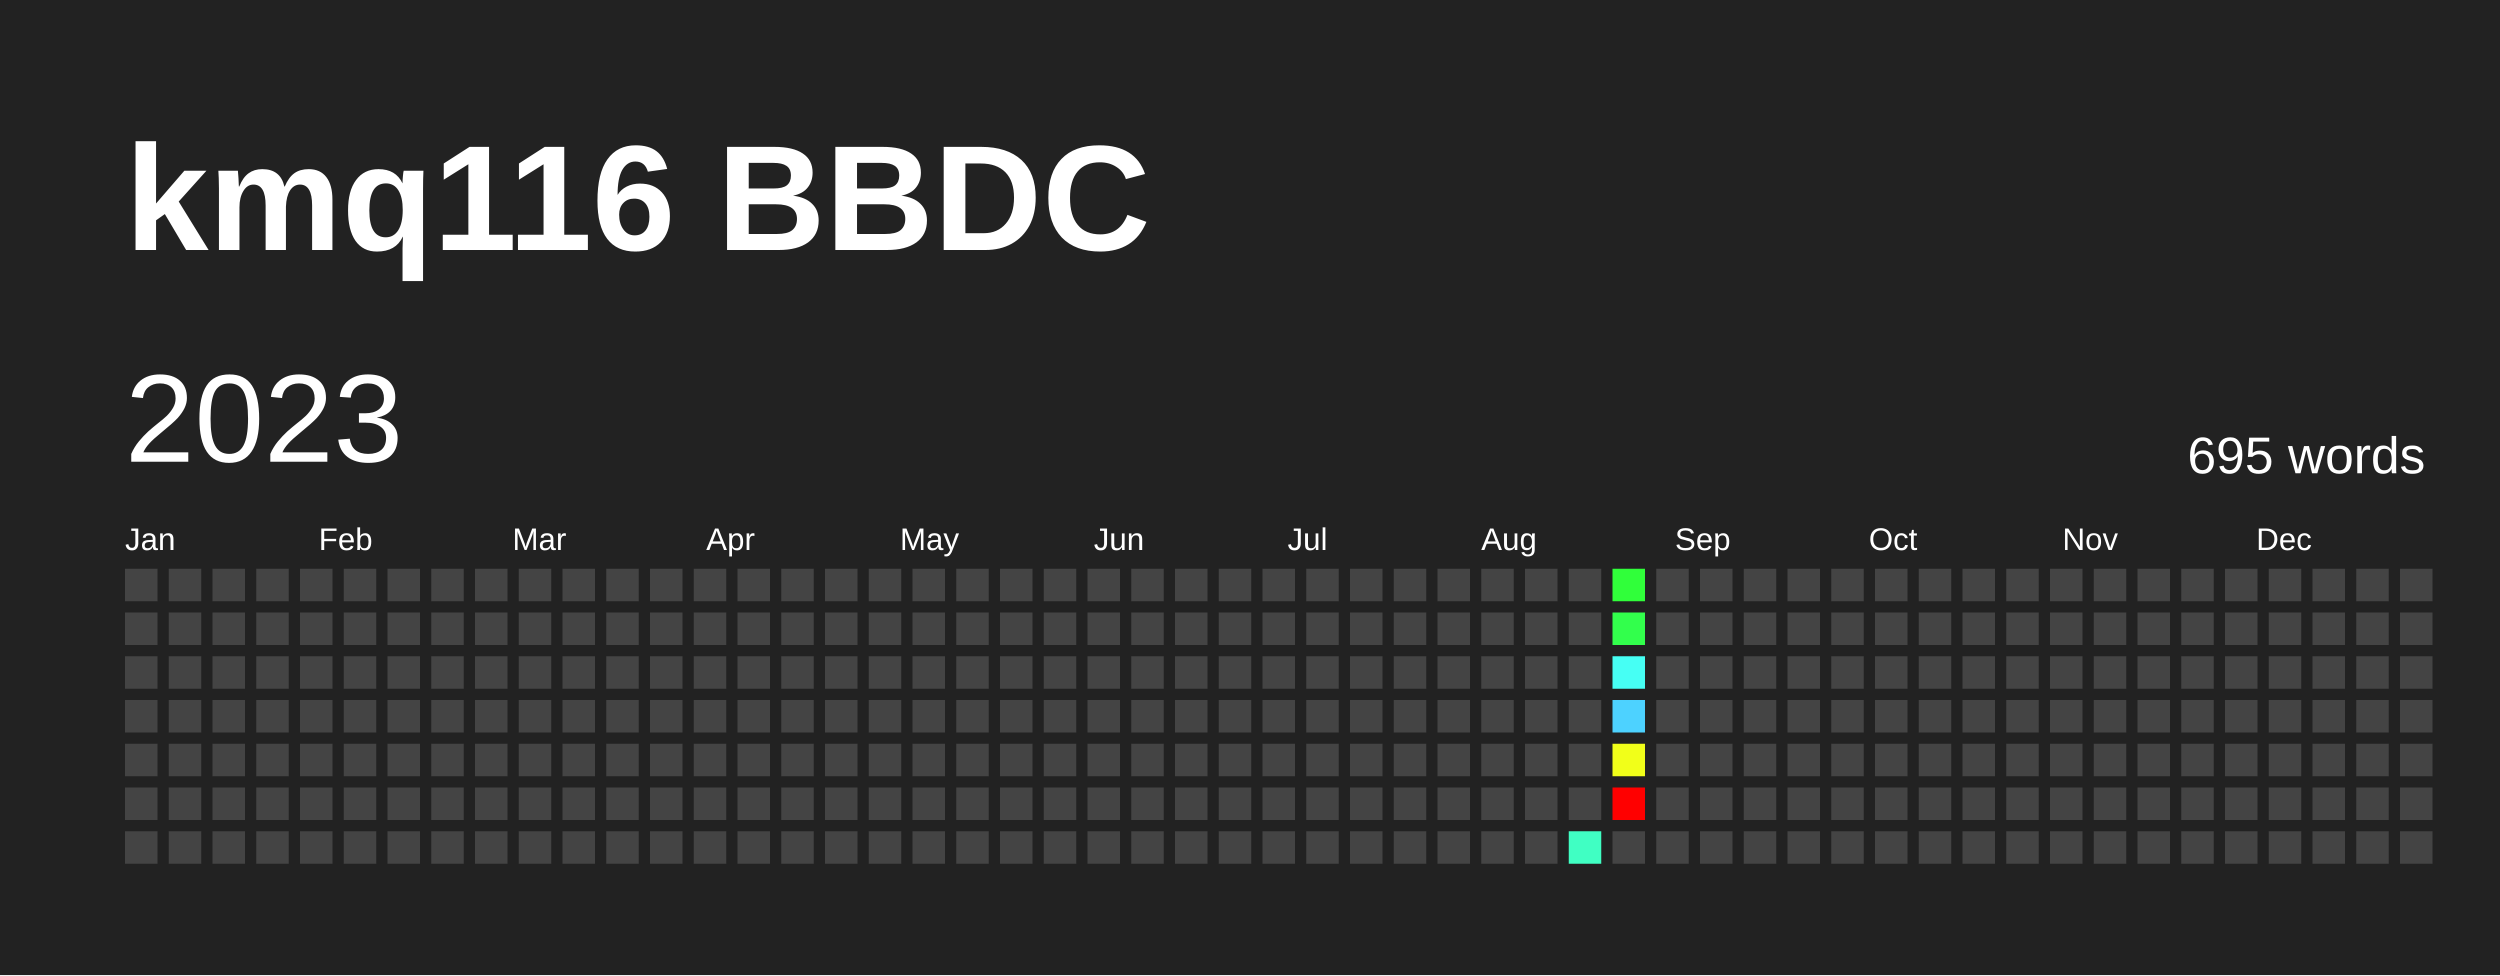
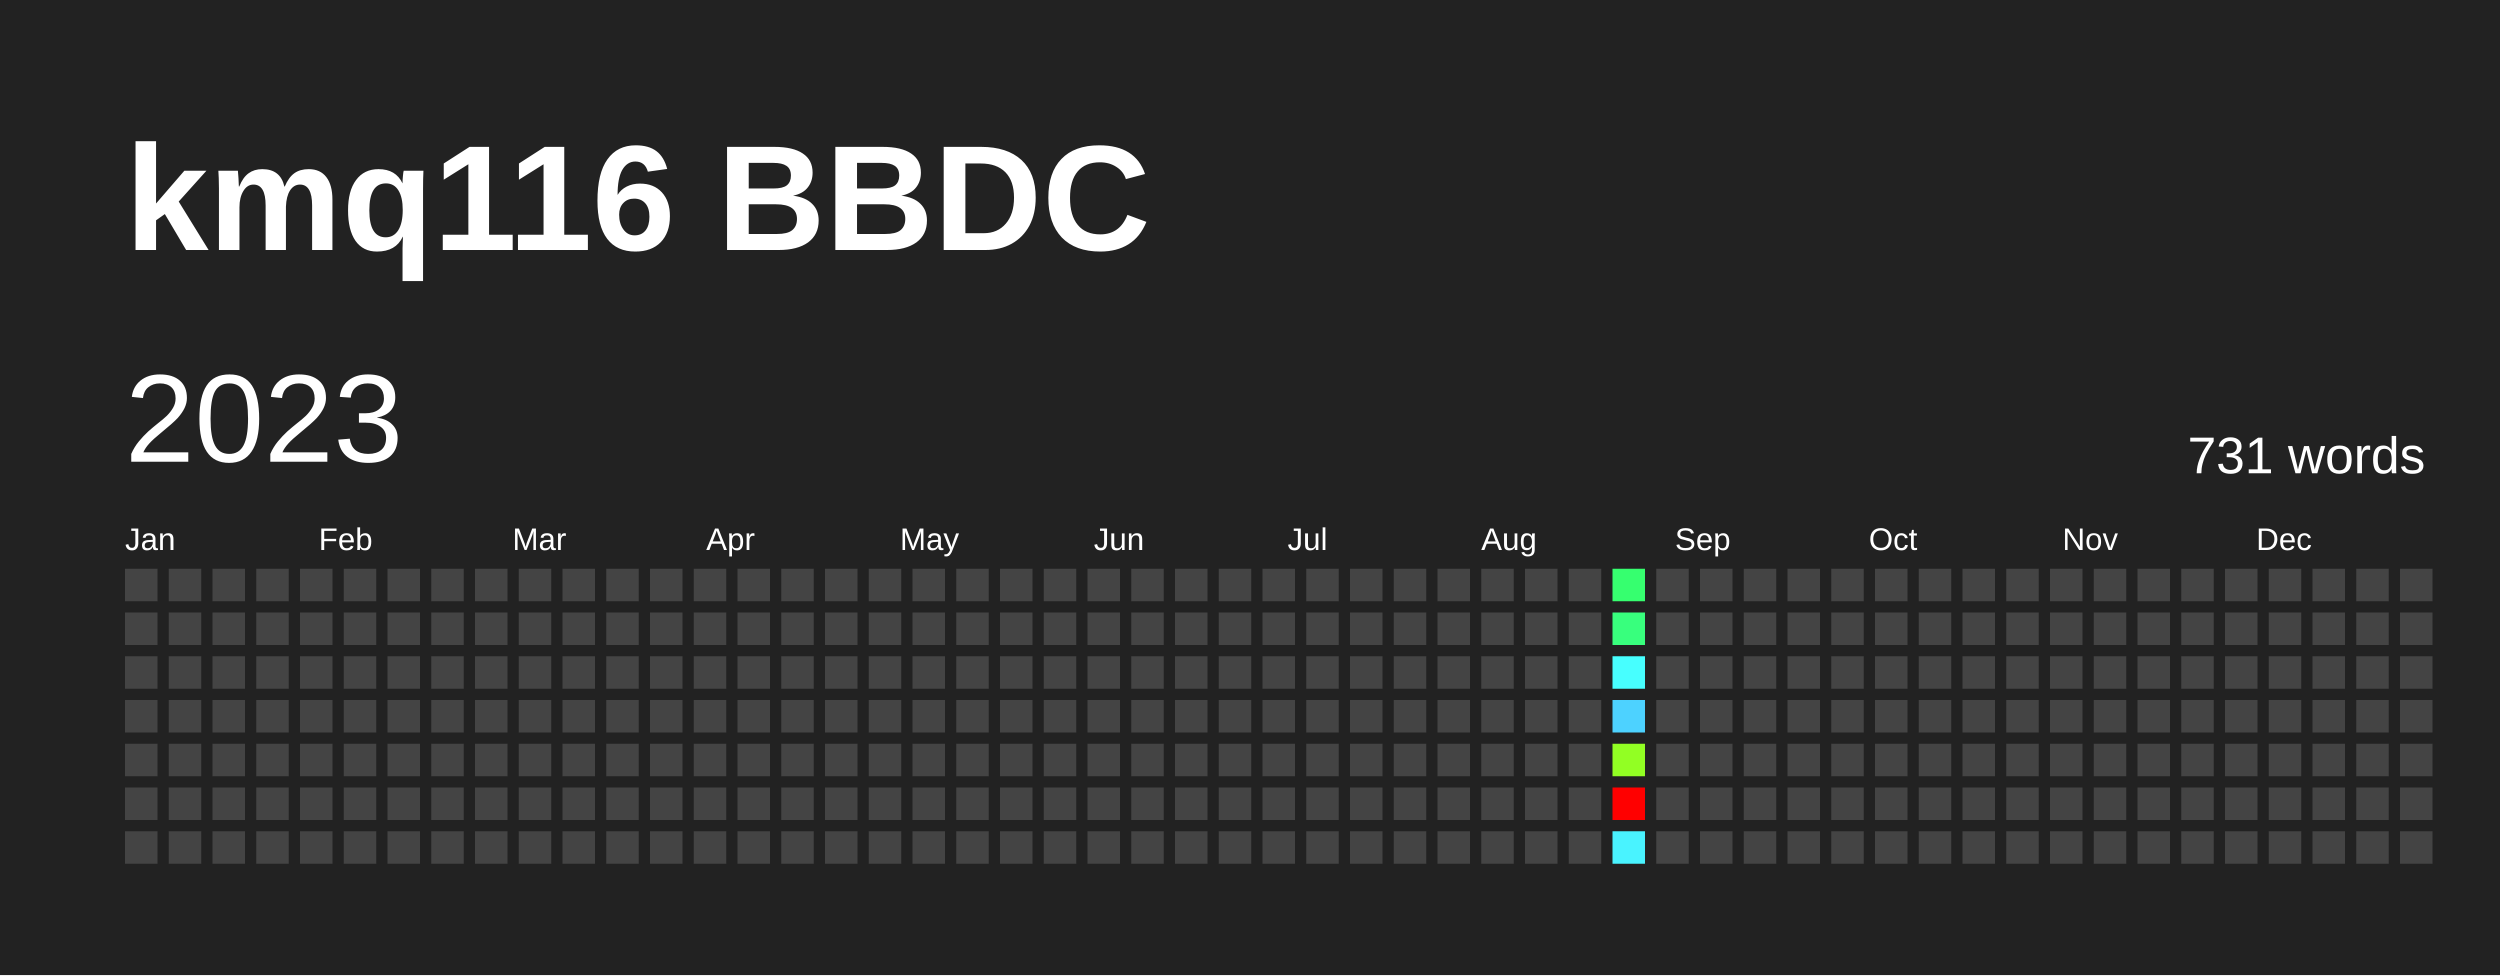
<svg xmlns="http://www.w3.org/2000/svg" baseProfile="full" height="78mm" version="1.1" viewBox="0,0,200,78" width="200mm">
  <defs />
  <rect fill="#222222" height="78" width="200" x="0" y="0" />
  <text fill="#FFFFFF" style="font-size:12px; font-family:Arial; font-weight:bold;" x="10" y="20">kmq116 BBDC</text>
  <text dominant-baseline="hanging" fill="#FFFFFF" style="font-size:10.0px; font-family:Arial;" x="10" y="30">2023</text>
-   <text dominant-baseline="hanging" fill="#FFFFFF" style="font-size:4.125px; font-family:Arial;" x="175" y="35">695 words</text>
+   <text dominant-baseline="hanging" fill="#FFFFFF" style="font-size:4.125px; font-family:Arial;" x="175" y="35">731 words</text>
  <text fill="#FFFFFF" style="font-size:2.5px; font-family:Arial" x="10.0" y="44">Jan</text>
  <text fill="#FFFFFF" style="font-size:2.5px; font-family:Arial" x="25.5" y="44">Feb</text>
  <text fill="#FFFFFF" style="font-size:2.5px; font-family:Arial" x="41.0" y="44">Mar</text>
  <text fill="#FFFFFF" style="font-size:2.5px; font-family:Arial" x="56.5" y="44">Apr</text>
  <text fill="#FFFFFF" style="font-size:2.5px; font-family:Arial" x="72.0" y="44">May</text>
  <text fill="#FFFFFF" style="font-size:2.5px; font-family:Arial" x="87.5" y="44">Jun</text>
  <text fill="#FFFFFF" style="font-size:2.5px; font-family:Arial" x="103.0" y="44">Jul</text>
  <text fill="#FFFFFF" style="font-size:2.5px; font-family:Arial" x="118.5" y="44">Aug</text>
  <text fill="#FFFFFF" style="font-size:2.5px; font-family:Arial" x="134.0" y="44">Sep</text>
  <text fill="#FFFFFF" style="font-size:2.5px; font-family:Arial" x="149.5" y="44">Oct</text>
  <text fill="#FFFFFF" style="font-size:2.5px; font-family:Arial" x="165.0" y="44">Nov</text>
  <text fill="#FFFFFF" style="font-size:2.5px; font-family:Arial" x="180.5" y="44">Dec</text>
  <rect fill="#444444" height="2.6" width="2.6" x="10.0" y="45.5" />
  <rect fill="#444444" height="2.6" width="2.6" x="10.0" y="49.0" />
  <rect fill="#444444" height="2.6" width="2.6" x="10.0" y="52.5" />
  <rect fill="#444444" height="2.6" width="2.6" x="10.0" y="56.0" />
  <rect fill="#444444" height="2.6" width="2.6" x="10.0" y="59.5" />
  <rect fill="#444444" height="2.6" width="2.6" x="10.0" y="63.0" />
  <rect fill="#444444" height="2.6" width="2.6" x="10.0" y="66.5" />
  <rect fill="#444444" height="2.6" width="2.6" x="13.5" y="45.5" />
  <rect fill="#444444" height="2.6" width="2.6" x="13.5" y="49.0" />
  <rect fill="#444444" height="2.6" width="2.6" x="13.5" y="52.5" />
  <rect fill="#444444" height="2.6" width="2.6" x="13.5" y="56.0" />
  <rect fill="#444444" height="2.6" width="2.6" x="13.5" y="59.5" />
  <rect fill="#444444" height="2.6" width="2.6" x="13.5" y="63.0" />
  <rect fill="#444444" height="2.6" width="2.6" x="13.5" y="66.5" />
  <rect fill="#444444" height="2.6" width="2.6" x="17.0" y="45.5" />
  <rect fill="#444444" height="2.6" width="2.6" x="17.0" y="49.0" />
  <rect fill="#444444" height="2.6" width="2.6" x="17.0" y="52.5" />
  <rect fill="#444444" height="2.6" width="2.6" x="17.0" y="56.0" />
  <rect fill="#444444" height="2.6" width="2.6" x="17.0" y="59.5" />
  <rect fill="#444444" height="2.6" width="2.6" x="17.0" y="63.0" />
  <rect fill="#444444" height="2.6" width="2.6" x="17.0" y="66.5" />
  <rect fill="#444444" height="2.6" width="2.6" x="20.5" y="45.5" />
  <rect fill="#444444" height="2.6" width="2.6" x="20.5" y="49.0" />
  <rect fill="#444444" height="2.6" width="2.6" x="20.5" y="52.5" />
  <rect fill="#444444" height="2.6" width="2.6" x="20.5" y="56.0" />
  <rect fill="#444444" height="2.6" width="2.6" x="20.5" y="59.5" />
  <rect fill="#444444" height="2.6" width="2.6" x="20.5" y="63.0" />
  <rect fill="#444444" height="2.6" width="2.6" x="20.5" y="66.5" />
  <rect fill="#444444" height="2.6" width="2.6" x="24.0" y="45.5" />
  <rect fill="#444444" height="2.6" width="2.6" x="24.0" y="49.0" />
  <rect fill="#444444" height="2.6" width="2.6" x="24.0" y="52.5" />
  <rect fill="#444444" height="2.6" width="2.6" x="24.0" y="56.0" />
  <rect fill="#444444" height="2.6" width="2.6" x="24.0" y="59.5" />
  <rect fill="#444444" height="2.6" width="2.6" x="24.0" y="63.0" />
  <rect fill="#444444" height="2.6" width="2.6" x="24.0" y="66.5" />
  <rect fill="#444444" height="2.6" width="2.6" x="27.5" y="45.5" />
  <rect fill="#444444" height="2.6" width="2.6" x="27.5" y="49.0" />
  <rect fill="#444444" height="2.6" width="2.6" x="27.5" y="52.5" />
  <rect fill="#444444" height="2.6" width="2.6" x="27.5" y="56.0" />
  <rect fill="#444444" height="2.6" width="2.6" x="27.5" y="59.5" />
  <rect fill="#444444" height="2.6" width="2.6" x="27.5" y="63.0" />
  <rect fill="#444444" height="2.6" width="2.6" x="27.5" y="66.5" />
  <rect fill="#444444" height="2.6" width="2.6" x="31.0" y="45.5" />
  <rect fill="#444444" height="2.6" width="2.6" x="31.0" y="49.0" />
  <rect fill="#444444" height="2.6" width="2.6" x="31.0" y="52.5" />
  <rect fill="#444444" height="2.6" width="2.6" x="31.0" y="56.0" />
  <rect fill="#444444" height="2.6" width="2.6" x="31.0" y="59.5" />
  <rect fill="#444444" height="2.6" width="2.6" x="31.0" y="63.0" />
  <rect fill="#444444" height="2.6" width="2.6" x="31.0" y="66.5" />
  <rect fill="#444444" height="2.6" width="2.6" x="34.5" y="45.5" />
  <rect fill="#444444" height="2.6" width="2.6" x="34.5" y="49.0" />
  <rect fill="#444444" height="2.6" width="2.6" x="34.5" y="52.5" />
  <rect fill="#444444" height="2.6" width="2.6" x="34.5" y="56.0" />
  <rect fill="#444444" height="2.6" width="2.6" x="34.5" y="59.5" />
  <rect fill="#444444" height="2.6" width="2.6" x="34.5" y="63.0" />
  <rect fill="#444444" height="2.6" width="2.6" x="34.5" y="66.5" />
  <rect fill="#444444" height="2.6" width="2.6" x="38.0" y="45.5" />
  <rect fill="#444444" height="2.6" width="2.6" x="38.0" y="49.0" />
  <rect fill="#444444" height="2.6" width="2.6" x="38.0" y="52.5" />
  <rect fill="#444444" height="2.6" width="2.6" x="38.0" y="56.0" />
  <rect fill="#444444" height="2.6" width="2.6" x="38.0" y="59.5" />
  <rect fill="#444444" height="2.6" width="2.6" x="38.0" y="63.0" />
  <rect fill="#444444" height="2.6" width="2.6" x="38.0" y="66.5" />
  <rect fill="#444444" height="2.6" width="2.6" x="41.5" y="45.5" />
  <rect fill="#444444" height="2.6" width="2.6" x="41.5" y="49.0" />
  <rect fill="#444444" height="2.6" width="2.6" x="41.5" y="52.5" />
  <rect fill="#444444" height="2.6" width="2.6" x="41.5" y="56.0" />
  <rect fill="#444444" height="2.6" width="2.6" x="41.5" y="59.5" />
  <rect fill="#444444" height="2.6" width="2.6" x="41.5" y="63.0" />
  <rect fill="#444444" height="2.6" width="2.6" x="41.5" y="66.5" />
  <rect fill="#444444" height="2.6" width="2.6" x="45.0" y="45.5" />
  <rect fill="#444444" height="2.6" width="2.6" x="45.0" y="49.0" />
  <rect fill="#444444" height="2.6" width="2.6" x="45.0" y="52.5" />
  <rect fill="#444444" height="2.6" width="2.6" x="45.0" y="56.0" />
  <rect fill="#444444" height="2.6" width="2.6" x="45.0" y="59.5" />
  <rect fill="#444444" height="2.6" width="2.6" x="45.0" y="63.0" />
  <rect fill="#444444" height="2.6" width="2.6" x="45.0" y="66.5" />
  <rect fill="#444444" height="2.6" width="2.6" x="48.5" y="45.5" />
  <rect fill="#444444" height="2.6" width="2.6" x="48.5" y="49.0" />
  <rect fill="#444444" height="2.6" width="2.6" x="48.5" y="52.5" />
  <rect fill="#444444" height="2.6" width="2.6" x="48.5" y="56.0" />
  <rect fill="#444444" height="2.6" width="2.6" x="48.5" y="59.5" />
  <rect fill="#444444" height="2.6" width="2.6" x="48.5" y="63.0" />
  <rect fill="#444444" height="2.6" width="2.6" x="48.5" y="66.5" />
  <rect fill="#444444" height="2.6" width="2.6" x="52.0" y="45.5" />
  <rect fill="#444444" height="2.6" width="2.6" x="52.0" y="49.0" />
  <rect fill="#444444" height="2.6" width="2.6" x="52.0" y="52.5" />
  <rect fill="#444444" height="2.6" width="2.6" x="52.0" y="56.0" />
  <rect fill="#444444" height="2.6" width="2.6" x="52.0" y="59.5" />
  <rect fill="#444444" height="2.6" width="2.6" x="52.0" y="63.0" />
  <rect fill="#444444" height="2.6" width="2.6" x="52.0" y="66.5" />
  <rect fill="#444444" height="2.6" width="2.6" x="55.5" y="45.5" />
  <rect fill="#444444" height="2.6" width="2.6" x="55.5" y="49.0" />
  <rect fill="#444444" height="2.6" width="2.6" x="55.5" y="52.5" />
  <rect fill="#444444" height="2.6" width="2.6" x="55.5" y="56.0" />
  <rect fill="#444444" height="2.6" width="2.6" x="55.5" y="59.5" />
  <rect fill="#444444" height="2.6" width="2.6" x="55.5" y="63.0" />
  <rect fill="#444444" height="2.6" width="2.6" x="55.5" y="66.5" />
  <rect fill="#444444" height="2.6" width="2.6" x="59.0" y="45.5" />
  <rect fill="#444444" height="2.6" width="2.6" x="59.0" y="49.0" />
  <rect fill="#444444" height="2.6" width="2.6" x="59.0" y="52.5" />
  <rect fill="#444444" height="2.6" width="2.6" x="59.0" y="56.0" />
  <rect fill="#444444" height="2.6" width="2.6" x="59.0" y="59.5" />
  <rect fill="#444444" height="2.6" width="2.6" x="59.0" y="63.0" />
  <rect fill="#444444" height="2.6" width="2.6" x="59.0" y="66.5" />
  <rect fill="#444444" height="2.6" width="2.6" x="62.5" y="45.5" />
  <rect fill="#444444" height="2.6" width="2.6" x="62.5" y="49.0" />
  <rect fill="#444444" height="2.6" width="2.6" x="62.5" y="52.5" />
  <rect fill="#444444" height="2.6" width="2.6" x="62.5" y="56.0" />
  <rect fill="#444444" height="2.6" width="2.6" x="62.5" y="59.5" />
  <rect fill="#444444" height="2.6" width="2.6" x="62.5" y="63.0" />
  <rect fill="#444444" height="2.6" width="2.6" x="62.5" y="66.5" />
  <rect fill="#444444" height="2.6" width="2.6" x="66.0" y="45.5" />
  <rect fill="#444444" height="2.6" width="2.6" x="66.0" y="49.0" />
  <rect fill="#444444" height="2.6" width="2.6" x="66.0" y="52.5" />
  <rect fill="#444444" height="2.6" width="2.6" x="66.0" y="56.0" />
  <rect fill="#444444" height="2.6" width="2.6" x="66.0" y="59.5" />
  <rect fill="#444444" height="2.6" width="2.6" x="66.0" y="63.0" />
  <rect fill="#444444" height="2.6" width="2.6" x="66.0" y="66.5" />
  <rect fill="#444444" height="2.6" width="2.6" x="69.5" y="45.5" />
  <rect fill="#444444" height="2.6" width="2.6" x="69.5" y="49.0" />
  <rect fill="#444444" height="2.6" width="2.6" x="69.5" y="52.5" />
  <rect fill="#444444" height="2.6" width="2.6" x="69.5" y="56.0" />
  <rect fill="#444444" height="2.6" width="2.6" x="69.5" y="59.5" />
  <rect fill="#444444" height="2.6" width="2.6" x="69.5" y="63.0" />
  <rect fill="#444444" height="2.6" width="2.6" x="69.5" y="66.5" />
  <rect fill="#444444" height="2.6" width="2.6" x="73.0" y="45.5" />
  <rect fill="#444444" height="2.6" width="2.6" x="73.0" y="49.0" />
  <rect fill="#444444" height="2.6" width="2.6" x="73.0" y="52.5" />
  <rect fill="#444444" height="2.6" width="2.6" x="73.0" y="56.0" />
  <rect fill="#444444" height="2.6" width="2.6" x="73.0" y="59.5" />
  <rect fill="#444444" height="2.6" width="2.6" x="73.0" y="63.0" />
  <rect fill="#444444" height="2.6" width="2.6" x="73.0" y="66.5" />
  <rect fill="#444444" height="2.6" width="2.6" x="76.5" y="45.5" />
  <rect fill="#444444" height="2.6" width="2.6" x="76.5" y="49.0" />
  <rect fill="#444444" height="2.6" width="2.6" x="76.5" y="52.5" />
  <rect fill="#444444" height="2.6" width="2.6" x="76.5" y="56.0" />
  <rect fill="#444444" height="2.6" width="2.6" x="76.5" y="59.5" />
  <rect fill="#444444" height="2.6" width="2.6" x="76.5" y="63.0" />
  <rect fill="#444444" height="2.6" width="2.6" x="76.5" y="66.5" />
  <rect fill="#444444" height="2.6" width="2.6" x="80.0" y="45.5" />
  <rect fill="#444444" height="2.6" width="2.6" x="80.0" y="49.0" />
  <rect fill="#444444" height="2.6" width="2.6" x="80.0" y="52.5" />
  <rect fill="#444444" height="2.6" width="2.6" x="80.0" y="56.0" />
  <rect fill="#444444" height="2.6" width="2.6" x="80.0" y="59.5" />
  <rect fill="#444444" height="2.6" width="2.6" x="80.0" y="63.0" />
  <rect fill="#444444" height="2.6" width="2.6" x="80.0" y="66.5" />
  <rect fill="#444444" height="2.6" width="2.6" x="83.5" y="45.5" />
  <rect fill="#444444" height="2.6" width="2.6" x="83.5" y="49.0" />
  <rect fill="#444444" height="2.6" width="2.6" x="83.5" y="52.5" />
  <rect fill="#444444" height="2.6" width="2.6" x="83.5" y="56.0" />
  <rect fill="#444444" height="2.6" width="2.6" x="83.5" y="59.5" />
  <rect fill="#444444" height="2.6" width="2.6" x="83.5" y="63.0" />
  <rect fill="#444444" height="2.6" width="2.6" x="83.5" y="66.5" />
  <rect fill="#444444" height="2.6" width="2.6" x="87.0" y="45.5" />
  <rect fill="#444444" height="2.6" width="2.6" x="87.0" y="49.0" />
  <rect fill="#444444" height="2.6" width="2.6" x="87.0" y="52.5" />
  <rect fill="#444444" height="2.6" width="2.6" x="87.0" y="56.0" />
  <rect fill="#444444" height="2.6" width="2.6" x="87.0" y="59.5" />
  <rect fill="#444444" height="2.6" width="2.6" x="87.0" y="63.0" />
  <rect fill="#444444" height="2.6" width="2.6" x="87.0" y="66.5" />
  <rect fill="#444444" height="2.6" width="2.6" x="90.5" y="45.5" />
  <rect fill="#444444" height="2.6" width="2.6" x="90.5" y="49.0" />
  <rect fill="#444444" height="2.6" width="2.6" x="90.5" y="52.5" />
  <rect fill="#444444" height="2.6" width="2.6" x="90.5" y="56.0" />
  <rect fill="#444444" height="2.6" width="2.6" x="90.5" y="59.5" />
  <rect fill="#444444" height="2.6" width="2.6" x="90.5" y="63.0" />
  <rect fill="#444444" height="2.6" width="2.6" x="90.5" y="66.5" />
  <rect fill="#444444" height="2.6" width="2.6" x="94.0" y="45.5" />
  <rect fill="#444444" height="2.6" width="2.6" x="94.0" y="49.0" />
  <rect fill="#444444" height="2.6" width="2.6" x="94.0" y="52.5" />
  <rect fill="#444444" height="2.6" width="2.6" x="94.0" y="56.0" />
  <rect fill="#444444" height="2.6" width="2.6" x="94.0" y="59.5" />
  <rect fill="#444444" height="2.6" width="2.6" x="94.0" y="63.0" />
  <rect fill="#444444" height="2.6" width="2.6" x="94.0" y="66.5" />
  <rect fill="#444444" height="2.6" width="2.6" x="97.5" y="45.5" />
  <rect fill="#444444" height="2.6" width="2.6" x="97.5" y="49.0" />
  <rect fill="#444444" height="2.6" width="2.6" x="97.5" y="52.5" />
  <rect fill="#444444" height="2.6" width="2.6" x="97.5" y="56.0" />
  <rect fill="#444444" height="2.6" width="2.6" x="97.5" y="59.5" />
  <rect fill="#444444" height="2.6" width="2.6" x="97.5" y="63.0" />
  <rect fill="#444444" height="2.6" width="2.6" x="97.5" y="66.5" />
  <rect fill="#444444" height="2.6" width="2.6" x="101.0" y="45.5" />
  <rect fill="#444444" height="2.6" width="2.6" x="101.0" y="49.0" />
  <rect fill="#444444" height="2.6" width="2.6" x="101.0" y="52.5" />
  <rect fill="#444444" height="2.6" width="2.6" x="101.0" y="56.0" />
  <rect fill="#444444" height="2.6" width="2.6" x="101.0" y="59.5" />
  <rect fill="#444444" height="2.6" width="2.6" x="101.0" y="63.0" />
  <rect fill="#444444" height="2.6" width="2.6" x="101.0" y="66.5" />
  <rect fill="#444444" height="2.6" width="2.6" x="104.5" y="45.5" />
  <rect fill="#444444" height="2.6" width="2.6" x="104.5" y="49.0" />
  <rect fill="#444444" height="2.6" width="2.6" x="104.5" y="52.5" />
  <rect fill="#444444" height="2.6" width="2.6" x="104.5" y="56.0" />
  <rect fill="#444444" height="2.6" width="2.6" x="104.5" y="59.5" />
  <rect fill="#444444" height="2.6" width="2.6" x="104.5" y="63.0" />
  <rect fill="#444444" height="2.6" width="2.6" x="104.5" y="66.5" />
  <rect fill="#444444" height="2.6" width="2.6" x="108.0" y="45.5" />
  <rect fill="#444444" height="2.6" width="2.6" x="108.0" y="49.0" />
  <rect fill="#444444" height="2.6" width="2.6" x="108.0" y="52.5" />
  <rect fill="#444444" height="2.6" width="2.6" x="108.0" y="56.0" />
  <rect fill="#444444" height="2.6" width="2.6" x="108.0" y="59.5" />
  <rect fill="#444444" height="2.6" width="2.6" x="108.0" y="63.0" />
  <rect fill="#444444" height="2.6" width="2.6" x="108.0" y="66.5" />
  <rect fill="#444444" height="2.6" width="2.6" x="111.5" y="45.5" />
  <rect fill="#444444" height="2.6" width="2.6" x="111.5" y="49.0" />
  <rect fill="#444444" height="2.6" width="2.6" x="111.5" y="52.5" />
  <rect fill="#444444" height="2.6" width="2.6" x="111.5" y="56.0" />
  <rect fill="#444444" height="2.6" width="2.6" x="111.5" y="59.5" />
  <rect fill="#444444" height="2.6" width="2.6" x="111.5" y="63.0" />
  <rect fill="#444444" height="2.6" width="2.6" x="111.5" y="66.5" />
  <rect fill="#444444" height="2.6" width="2.6" x="115.0" y="45.5" />
  <rect fill="#444444" height="2.6" width="2.6" x="115.0" y="49.0" />
  <rect fill="#444444" height="2.6" width="2.6" x="115.0" y="52.5" />
  <rect fill="#444444" height="2.6" width="2.6" x="115.0" y="56.0" />
  <rect fill="#444444" height="2.6" width="2.6" x="115.0" y="59.5" />
  <rect fill="#444444" height="2.6" width="2.6" x="115.0" y="63.0" />
  <rect fill="#444444" height="2.6" width="2.6" x="115.0" y="66.5" />
  <rect fill="#444444" height="2.6" width="2.6" x="118.5" y="45.5" />
  <rect fill="#444444" height="2.6" width="2.6" x="118.5" y="49.0" />
  <rect fill="#444444" height="2.6" width="2.6" x="118.5" y="52.5" />
  <rect fill="#444444" height="2.6" width="2.6" x="118.5" y="56.0" />
  <rect fill="#444444" height="2.6" width="2.6" x="118.5" y="59.5" />
  <rect fill="#444444" height="2.6" width="2.6" x="118.5" y="63.0" />
  <rect fill="#444444" height="2.6" width="2.6" x="118.5" y="66.5" />
  <rect fill="#444444" height="2.6" width="2.6" x="122.0" y="45.5" />
  <rect fill="#444444" height="2.6" width="2.6" x="122.0" y="49.0" />
  <rect fill="#444444" height="2.6" width="2.6" x="122.0" y="52.5" />
  <rect fill="#444444" height="2.6" width="2.6" x="122.0" y="56.0" />
  <rect fill="#444444" height="2.6" width="2.6" x="122.0" y="59.5" />
  <rect fill="#444444" height="2.6" width="2.6" x="122.0" y="63.0" />
  <rect fill="#444444" height="2.6" width="2.6" x="122.0" y="66.5" />
  <rect fill="#444444" height="2.6" width="2.6" x="125.5" y="45.5" />
  <rect fill="#444444" height="2.6" width="2.6" x="125.5" y="49.0" />
  <rect fill="#444444" height="2.6" width="2.6" x="125.5" y="52.5" />
  <rect fill="#444444" height="2.6" width="2.6" x="125.5" y="56.0" />
  <rect fill="#444444" height="2.6" width="2.6" x="125.5" y="59.5" />
  <rect fill="#444444" height="2.6" width="2.6" x="125.5" y="63.0" />
-   <rect fill="#40ffc3" height="2.6" width="2.6" x="125.5" y="66.5" />
-   <rect fill="#30ff3a" height="2.6" width="2.6" x="129.0" y="45.5" />
-   <rect fill="#32ff4c" height="2.6" width="2.6" x="129.0" y="49.0" />
-   <rect fill="#46fff4" height="2.6" width="2.6" x="129.0" y="52.5" />
+   <rect fill="#444444" height="2.6" width="2.6" x="125.5" y="66.5" />
+   <rect fill="#36ff6f" height="2.6" width="2.6" x="129.0" y="45.5" />
+   <rect fill="#38ff7d" height="2.6" width="2.6" x="129.0" y="49.0" />
+   <rect fill="#47ffff" height="2.6" width="2.6" x="129.0" y="52.5" />
  <rect fill="#4dd2ff" height="2.6" width="2.6" x="129.0" y="56.0" />
-   <rect fill="#f1ff19" height="2.6" width="2.6" x="129.0" y="59.5" />
+   <rect fill="#92ff23" height="2.6" width="2.6" x="129.0" y="59.5" />
  <rect fill="red" height="2.6" width="2.6" x="129.0" y="63.0" />
-   <rect fill="#444444" height="2.6" width="2.6" x="129.0" y="66.5" />
+   <rect fill="#49f3ff" height="2.6" width="2.6" x="129.0" y="66.5" />
  <rect fill="#444444" height="2.6" width="2.6" x="132.5" y="45.5" />
  <rect fill="#444444" height="2.6" width="2.6" x="132.5" y="49.0" />
  <rect fill="#444444" height="2.6" width="2.6" x="132.5" y="52.5" />
  <rect fill="#444444" height="2.6" width="2.6" x="132.5" y="56.0" />
  <rect fill="#444444" height="2.6" width="2.6" x="132.5" y="59.5" />
  <rect fill="#444444" height="2.6" width="2.6" x="132.5" y="63.0" />
  <rect fill="#444444" height="2.6" width="2.6" x="132.5" y="66.5" />
  <rect fill="#444444" height="2.6" width="2.6" x="136.0" y="45.5" />
  <rect fill="#444444" height="2.6" width="2.6" x="136.0" y="49.0" />
  <rect fill="#444444" height="2.6" width="2.6" x="136.0" y="52.5" />
  <rect fill="#444444" height="2.6" width="2.6" x="136.0" y="56.0" />
  <rect fill="#444444" height="2.6" width="2.6" x="136.0" y="59.5" />
  <rect fill="#444444" height="2.6" width="2.6" x="136.0" y="63.0" />
  <rect fill="#444444" height="2.6" width="2.6" x="136.0" y="66.5" />
  <rect fill="#444444" height="2.6" width="2.6" x="139.5" y="45.5" />
  <rect fill="#444444" height="2.6" width="2.6" x="139.5" y="49.0" />
  <rect fill="#444444" height="2.6" width="2.6" x="139.5" y="52.5" />
  <rect fill="#444444" height="2.6" width="2.6" x="139.5" y="56.0" />
  <rect fill="#444444" height="2.6" width="2.6" x="139.5" y="59.5" />
  <rect fill="#444444" height="2.6" width="2.6" x="139.5" y="63.0" />
  <rect fill="#444444" height="2.6" width="2.6" x="139.5" y="66.5" />
  <rect fill="#444444" height="2.6" width="2.6" x="143.0" y="45.5" />
  <rect fill="#444444" height="2.6" width="2.6" x="143.0" y="49.0" />
  <rect fill="#444444" height="2.6" width="2.6" x="143.0" y="52.5" />
  <rect fill="#444444" height="2.6" width="2.6" x="143.0" y="56.0" />
  <rect fill="#444444" height="2.6" width="2.6" x="143.0" y="59.5" />
  <rect fill="#444444" height="2.6" width="2.6" x="143.0" y="63.0" />
  <rect fill="#444444" height="2.6" width="2.6" x="143.0" y="66.5" />
  <rect fill="#444444" height="2.6" width="2.6" x="146.5" y="45.5" />
  <rect fill="#444444" height="2.6" width="2.6" x="146.5" y="49.0" />
  <rect fill="#444444" height="2.6" width="2.6" x="146.5" y="52.5" />
  <rect fill="#444444" height="2.6" width="2.6" x="146.5" y="56.0" />
  <rect fill="#444444" height="2.6" width="2.6" x="146.5" y="59.5" />
  <rect fill="#444444" height="2.6" width="2.6" x="146.5" y="63.0" />
  <rect fill="#444444" height="2.6" width="2.6" x="146.5" y="66.5" />
  <rect fill="#444444" height="2.6" width="2.6" x="150.0" y="45.5" />
  <rect fill="#444444" height="2.6" width="2.6" x="150.0" y="49.0" />
  <rect fill="#444444" height="2.6" width="2.6" x="150.0" y="52.5" />
  <rect fill="#444444" height="2.6" width="2.6" x="150.0" y="56.0" />
  <rect fill="#444444" height="2.6" width="2.6" x="150.0" y="59.5" />
  <rect fill="#444444" height="2.6" width="2.6" x="150.0" y="63.0" />
  <rect fill="#444444" height="2.6" width="2.6" x="150.0" y="66.5" />
  <rect fill="#444444" height="2.6" width="2.6" x="153.5" y="45.5" />
  <rect fill="#444444" height="2.6" width="2.6" x="153.5" y="49.0" />
  <rect fill="#444444" height="2.6" width="2.6" x="153.5" y="52.5" />
  <rect fill="#444444" height="2.6" width="2.6" x="153.5" y="56.0" />
  <rect fill="#444444" height="2.6" width="2.6" x="153.5" y="59.5" />
  <rect fill="#444444" height="2.6" width="2.6" x="153.5" y="63.0" />
  <rect fill="#444444" height="2.6" width="2.6" x="153.5" y="66.5" />
  <rect fill="#444444" height="2.6" width="2.6" x="157.0" y="45.5" />
  <rect fill="#444444" height="2.6" width="2.6" x="157.0" y="49.0" />
  <rect fill="#444444" height="2.6" width="2.6" x="157.0" y="52.5" />
  <rect fill="#444444" height="2.6" width="2.6" x="157.0" y="56.0" />
  <rect fill="#444444" height="2.6" width="2.6" x="157.0" y="59.5" />
  <rect fill="#444444" height="2.6" width="2.6" x="157.0" y="63.0" />
  <rect fill="#444444" height="2.6" width="2.6" x="157.0" y="66.5" />
  <rect fill="#444444" height="2.6" width="2.6" x="160.5" y="45.5" />
  <rect fill="#444444" height="2.6" width="2.6" x="160.5" y="49.0" />
  <rect fill="#444444" height="2.6" width="2.6" x="160.5" y="52.5" />
  <rect fill="#444444" height="2.6" width="2.6" x="160.5" y="56.0" />
  <rect fill="#444444" height="2.6" width="2.6" x="160.5" y="59.5" />
  <rect fill="#444444" height="2.6" width="2.6" x="160.5" y="63.0" />
  <rect fill="#444444" height="2.6" width="2.6" x="160.5" y="66.5" />
  <rect fill="#444444" height="2.6" width="2.6" x="164.0" y="45.5" />
  <rect fill="#444444" height="2.6" width="2.6" x="164.0" y="49.0" />
  <rect fill="#444444" height="2.6" width="2.6" x="164.0" y="52.5" />
  <rect fill="#444444" height="2.6" width="2.6" x="164.0" y="56.0" />
  <rect fill="#444444" height="2.6" width="2.6" x="164.0" y="59.5" />
  <rect fill="#444444" height="2.6" width="2.6" x="164.0" y="63.0" />
  <rect fill="#444444" height="2.6" width="2.6" x="164.0" y="66.5" />
  <rect fill="#444444" height="2.6" width="2.6" x="167.5" y="45.5" />
  <rect fill="#444444" height="2.6" width="2.6" x="167.5" y="49.0" />
  <rect fill="#444444" height="2.6" width="2.6" x="167.5" y="52.5" />
  <rect fill="#444444" height="2.6" width="2.6" x="167.5" y="56.0" />
  <rect fill="#444444" height="2.6" width="2.6" x="167.5" y="59.5" />
  <rect fill="#444444" height="2.6" width="2.6" x="167.5" y="63.0" />
  <rect fill="#444444" height="2.6" width="2.6" x="167.5" y="66.5" />
  <rect fill="#444444" height="2.6" width="2.6" x="171.0" y="45.5" />
  <rect fill="#444444" height="2.6" width="2.6" x="171.0" y="49.0" />
  <rect fill="#444444" height="2.6" width="2.6" x="171.0" y="52.5" />
  <rect fill="#444444" height="2.6" width="2.6" x="171.0" y="56.0" />
  <rect fill="#444444" height="2.6" width="2.6" x="171.0" y="59.5" />
  <rect fill="#444444" height="2.6" width="2.6" x="171.0" y="63.0" />
  <rect fill="#444444" height="2.6" width="2.6" x="171.0" y="66.5" />
  <rect fill="#444444" height="2.6" width="2.6" x="174.5" y="45.5" />
  <rect fill="#444444" height="2.6" width="2.6" x="174.5" y="49.0" />
  <rect fill="#444444" height="2.6" width="2.6" x="174.5" y="52.5" />
  <rect fill="#444444" height="2.6" width="2.6" x="174.5" y="56.0" />
  <rect fill="#444444" height="2.6" width="2.6" x="174.5" y="59.5" />
  <rect fill="#444444" height="2.6" width="2.6" x="174.5" y="63.0" />
  <rect fill="#444444" height="2.6" width="2.6" x="174.5" y="66.5" />
  <rect fill="#444444" height="2.6" width="2.6" x="178.0" y="45.5" />
  <rect fill="#444444" height="2.6" width="2.6" x="178.0" y="49.0" />
  <rect fill="#444444" height="2.6" width="2.6" x="178.0" y="52.5" />
  <rect fill="#444444" height="2.6" width="2.6" x="178.0" y="56.0" />
  <rect fill="#444444" height="2.6" width="2.6" x="178.0" y="59.5" />
  <rect fill="#444444" height="2.6" width="2.6" x="178.0" y="63.0" />
  <rect fill="#444444" height="2.6" width="2.6" x="178.0" y="66.5" />
  <rect fill="#444444" height="2.6" width="2.6" x="181.5" y="45.5" />
  <rect fill="#444444" height="2.6" width="2.6" x="181.5" y="49.0" />
  <rect fill="#444444" height="2.6" width="2.6" x="181.5" y="52.5" />
  <rect fill="#444444" height="2.6" width="2.6" x="181.5" y="56.0" />
  <rect fill="#444444" height="2.6" width="2.6" x="181.5" y="59.5" />
  <rect fill="#444444" height="2.6" width="2.6" x="181.5" y="63.0" />
  <rect fill="#444444" height="2.6" width="2.6" x="181.5" y="66.5" />
  <rect fill="#444444" height="2.6" width="2.6" x="185.0" y="45.5" />
  <rect fill="#444444" height="2.6" width="2.6" x="185.0" y="49.0" />
  <rect fill="#444444" height="2.6" width="2.6" x="185.0" y="52.5" />
  <rect fill="#444444" height="2.6" width="2.6" x="185.0" y="56.0" />
  <rect fill="#444444" height="2.6" width="2.6" x="185.0" y="59.5" />
  <rect fill="#444444" height="2.6" width="2.6" x="185.0" y="63.0" />
  <rect fill="#444444" height="2.6" width="2.6" x="185.0" y="66.5" />
  <rect fill="#444444" height="2.6" width="2.6" x="188.5" y="45.5" />
  <rect fill="#444444" height="2.6" width="2.6" x="188.5" y="49.0" />
  <rect fill="#444444" height="2.6" width="2.6" x="188.5" y="52.5" />
  <rect fill="#444444" height="2.6" width="2.6" x="188.5" y="56.0" />
  <rect fill="#444444" height="2.6" width="2.6" x="188.5" y="59.5" />
  <rect fill="#444444" height="2.6" width="2.6" x="188.5" y="63.0" />
  <rect fill="#444444" height="2.6" width="2.6" x="188.5" y="66.5" />
  <rect fill="#444444" height="2.6" width="2.6" x="192.0" y="45.5" />
  <rect fill="#444444" height="2.6" width="2.6" x="192.0" y="49.0" />
  <rect fill="#444444" height="2.6" width="2.6" x="192.0" y="52.5" />
  <rect fill="#444444" height="2.6" width="2.6" x="192.0" y="56.0" />
  <rect fill="#444444" height="2.6" width="2.6" x="192.0" y="59.5" />
  <rect fill="#444444" height="2.6" width="2.6" x="192.0" y="63.0" />
  <rect fill="#444444" height="2.6" width="2.6" x="192.0" y="66.5" />
</svg>
